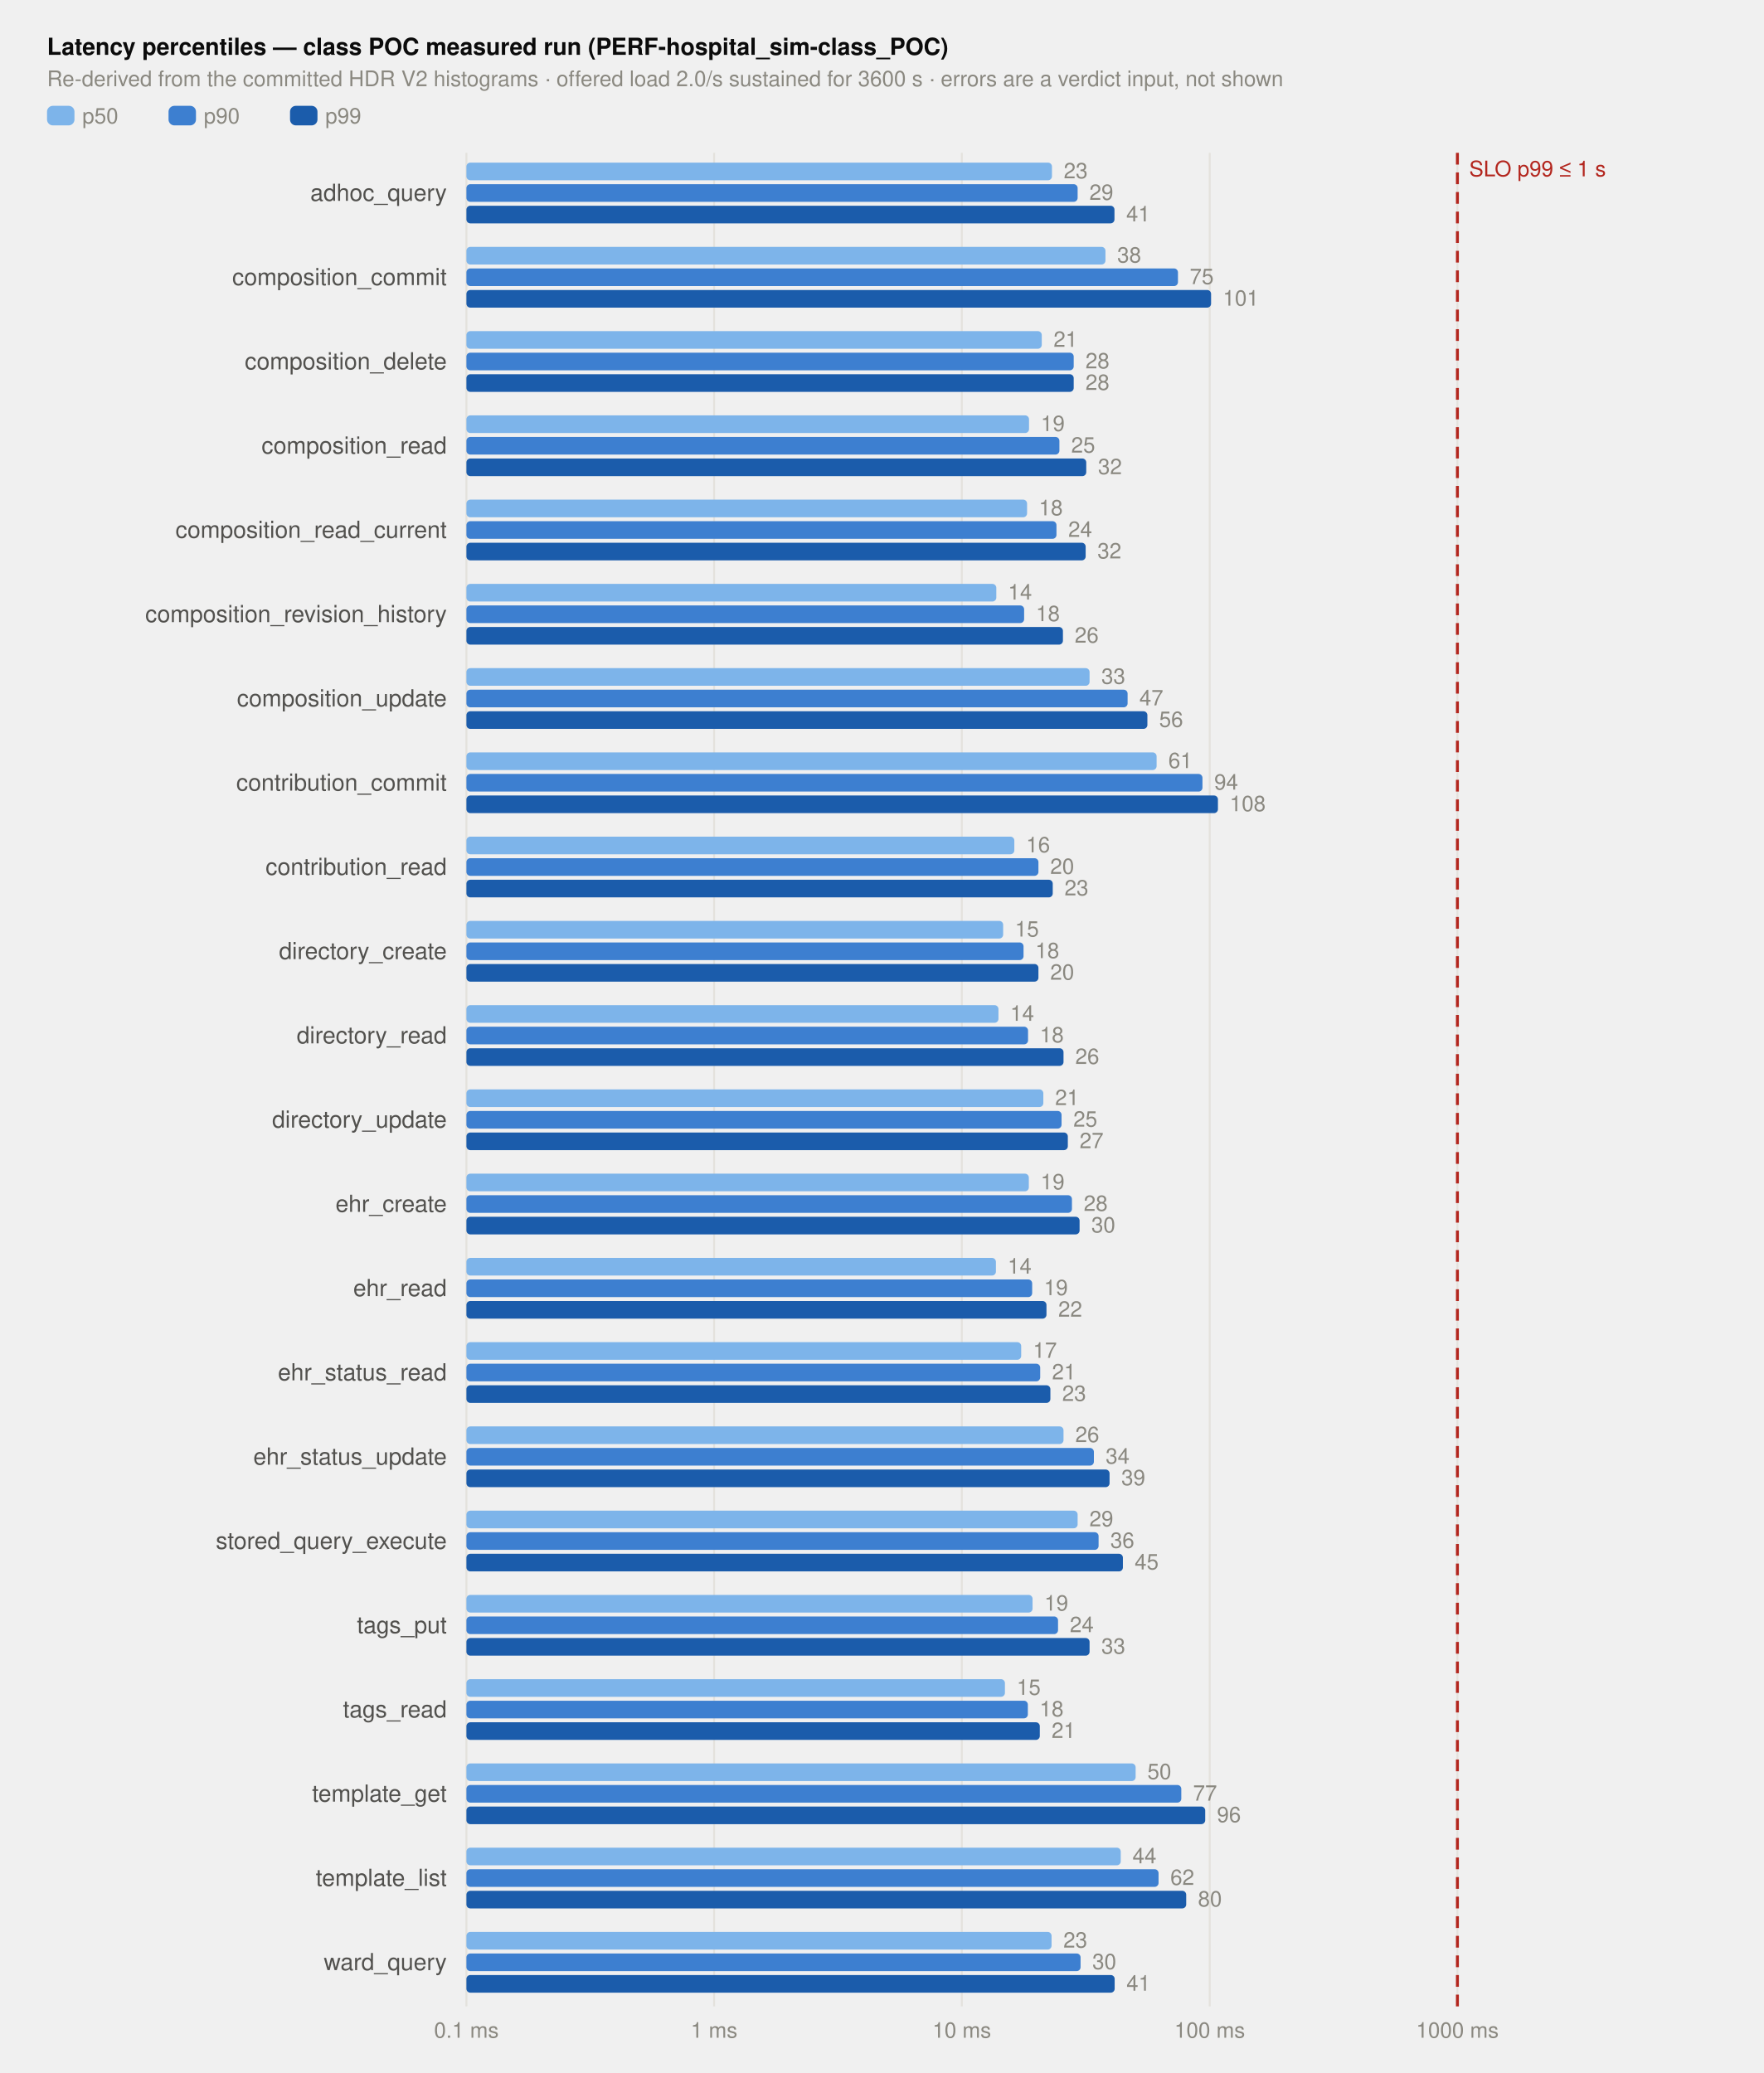
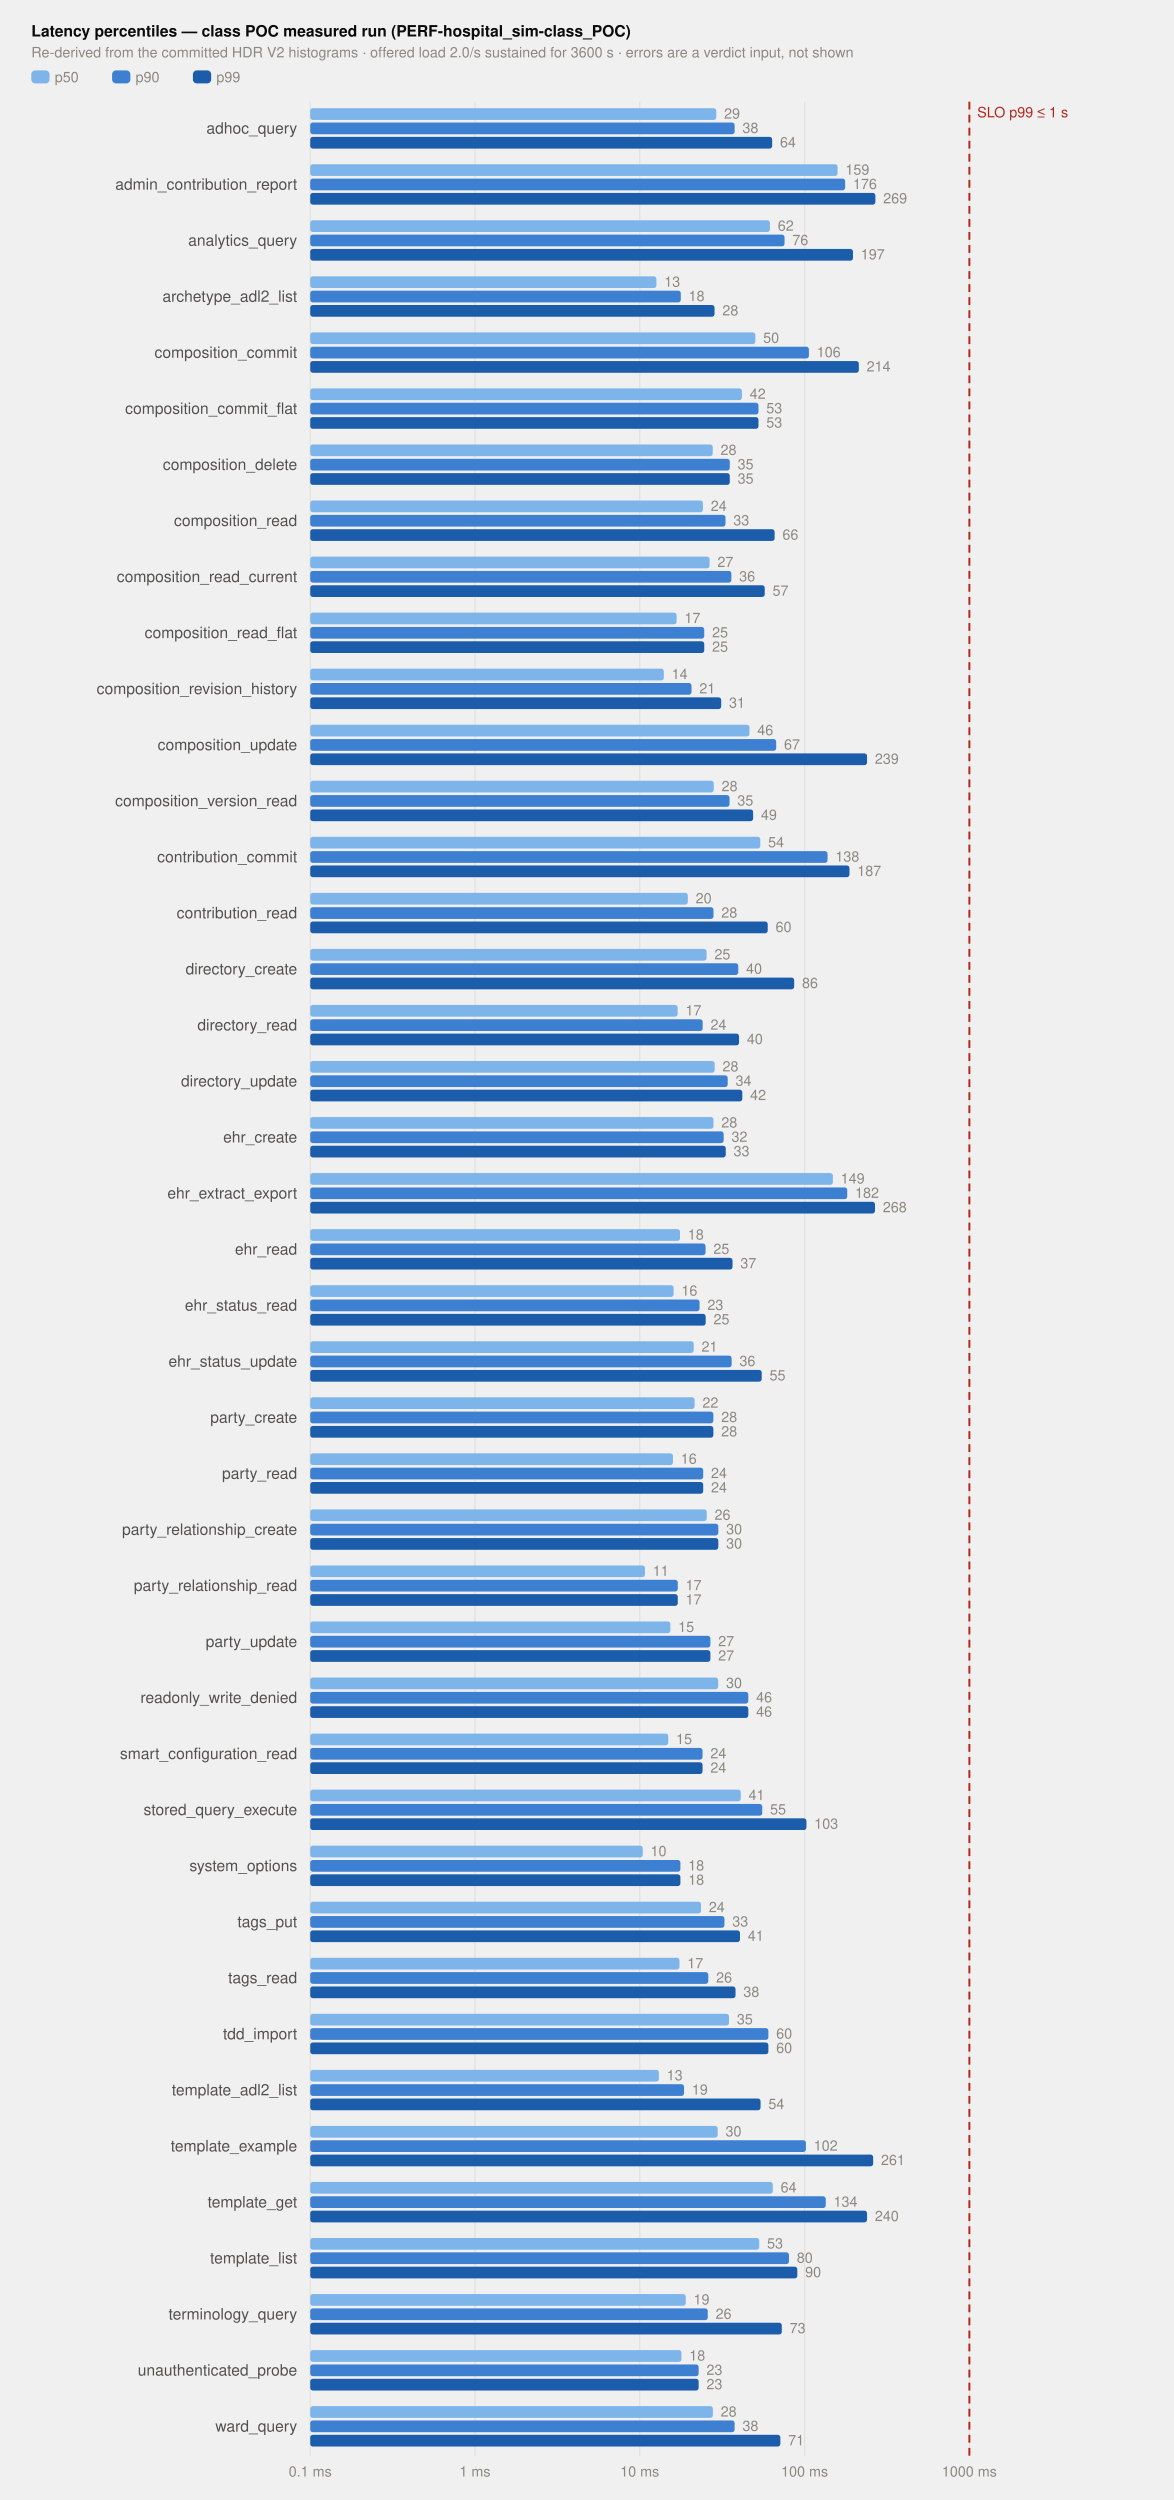
- <svg xmlns="http://www.w3.org/2000/svg" viewBox="0 0 900 1058" width="900" height="1058" role="img">
+ <svg xmlns="http://www.w3.org/2000/svg" viewBox="0 0 900 1918" width="900" height="1918" role="img">
  <style>
text { fill: #52514e; font: 12px -apple-system, 'Segoe UI', Helvetica, Arial, sans-serif; }
.title { fill: #0b0b0b; font-weight: 600; }
.muted { fill: #8a8880; font-size: 11px; }
.grid { stroke: #e4e2dd; stroke-width: 1; }
.p50 { fill: #7db4ea; } .p90 { fill: #3d7fd0; } .p99 { fill: #1b5cab; }
.measured { fill: #2a78d6; }
.floor { fill: none; stroke: #8a8880; stroke-width: 1.5; stroke-dasharray: 4 3; }
.earned { fill: #1baf7a; font-weight: 600; }
.notearned { fill: #b3261e; font-weight: 600; }
.slo { stroke: #b3261e; stroke-width: 1.5; stroke-dasharray: 6 4; }
.slotext { fill: #b3261e; font-size: 11px; }
.sut { stroke: #2a78d6; fill: none; stroke-width: 1.8; }
.db { stroke: #8a8880; fill: none; stroke-width: 1.6; stroke-dasharray: 5 3; }
.warm { fill: #efede8; }
.curve { stroke: #2a78d6; fill: none; stroke-width: 2; }
.cmp { stroke: #8a8880; fill: none; stroke-width: 2; stroke-dasharray: 7 4; }
.cmpfill { fill: #8a8880; }
.knee { stroke: #1baf7a; stroke-width: 2; stroke-dasharray: 2 3; }
@media (prefers-color-scheme: dark) {
text { fill: #c3c2b7; }
.title { fill: #ffffff; }
.muted { fill: #8f8e85; }
.grid { stroke: #3a3a38; }
.p50 { fill: #3d5f82; } .p90 { fill: #3987e5; } .p99 { fill: #9ec7ef; }
.measured { fill: #3987e5; }
.floor { stroke: #8f8e85; }
.earned { fill: #26c78d; }
.notearned { fill: #e5484d; }
.slo { stroke: #e5484d; }
.slotext { fill: #e5484d; }
.sut { stroke: #3987e5; }
.db { stroke: #8f8e85; }
.warm { fill: #2a2a28; }
.curve { stroke: #3987e5; }
.cmp { stroke: #8f8e85; }
.cmpfill { fill: #8f8e85; }
.knee { stroke: #26c78d; }
}
</style>
  <text x="24" y="28" class="title">Latency percentiles — class POC measured run (PERF-hospital_sim-class_POC)</text>
  <text x="24" y="44" class="muted">Re-derived from the committed HDR V2 histograms · offered load 2.0/s sustained for 3600 s · errors are a verdict input, not shown</text>
  <rect x="24" y="54" width="14" height="10" rx="3" class="p50" />
  <text x="42.0" y="63" class="muted">p50</text>
  <rect x="86" y="54" width="14" height="10" rx="3" class="p90" />
  <text x="104.0" y="63" class="muted">p90</text>
  <rect x="148" y="54" width="14" height="10" rx="3" class="p99" />
  <text x="166.0" y="63" class="muted">p99</text>
-   <line x1="238.0" y1="78" x2="238.0" y2="1024.0" class="grid" />
-   <text x="238.0" y="1040.0" class="muted" text-anchor="middle">0.1 ms</text>
-   <line x1="364.4" y1="78" x2="364.4" y2="1024.0" class="grid" />
-   <text x="364.4" y="1040.0" class="muted" text-anchor="middle">1 ms</text>
-   <line x1="490.8" y1="78" x2="490.8" y2="1024.0" class="grid" />
-   <text x="490.8" y="1040.0" class="muted" text-anchor="middle">10 ms</text>
-   <line x1="617.3" y1="78" x2="617.3" y2="1024.0" class="grid" />
-   <text x="617.3" y="1040.0" class="muted" text-anchor="middle">100 ms</text>
-   <line x1="743.7" y1="78" x2="743.7" y2="1024.0" class="grid" />
-   <text x="743.7" y="1040.0" class="muted" text-anchor="middle">1000 ms</text>
-   <line x1="743.7" y1="78" x2="743.7" y2="1024.0" class="slo" />
+   <line x1="238.0" y1="78" x2="238.0" y2="1884.0" class="grid" />
+   <text x="238.0" y="1900.0" class="muted" text-anchor="middle">0.1 ms</text>
+   <line x1="364.4" y1="78" x2="364.4" y2="1884.0" class="grid" />
+   <text x="364.4" y="1900.0" class="muted" text-anchor="middle">1 ms</text>
+   <line x1="490.8" y1="78" x2="490.8" y2="1884.0" class="grid" />
+   <text x="490.8" y="1900.0" class="muted" text-anchor="middle">10 ms</text>
+   <line x1="617.3" y1="78" x2="617.3" y2="1884.0" class="grid" />
+   <text x="617.3" y="1900.0" class="muted" text-anchor="middle">100 ms</text>
+   <line x1="743.7" y1="78" x2="743.7" y2="1884.0" class="grid" />
+   <text x="743.7" y="1900.0" class="muted" text-anchor="middle">1000 ms</text>
+   <line x1="743.7" y1="78" x2="743.7" y2="1884.0" class="slo" />
  <text x="749.7" y="90.0" class="slotext">SLO p99 ≤ 1 s</text>
  <text x="228.0" y="102.5" text-anchor="end">adhoc_query</text>
-   <rect x="238.0" y="83.0" width="298.8" height="9" rx="2" class="p50" />
-   <text x="542.8" y="91.0" class="muted">23</text>
-   <rect x="238.0" y="94.0" width="311.9" height="9" rx="2" class="p90" />
-   <text x="555.9" y="102.0" class="muted">29</text>
-   <rect x="238.0" y="105.0" width="330.7" height="9" rx="2" class="p99" />
-   <text x="574.7" y="113.0" class="muted">41</text>
-   <text x="228.0" y="145.5" text-anchor="end">composition_commit</text>
-   <rect x="238.0" y="126.0" width="326.1" height="9" rx="2" class="p50" />
-   <text x="570.1" y="134.0" class="muted">38</text>
-   <rect x="238.0" y="137.0" width="363.1" height="9" rx="2" class="p90" />
-   <text x="607.1" y="145.0" class="muted">75</text>
-   <rect x="238.0" y="148.0" width="380.0" height="9" rx="2" class="p99" />
-   <text x="624.0" y="156.0" class="muted">101</text>
-   <text x="228.0" y="188.5" text-anchor="end">composition_delete</text>
-   <rect x="238.0" y="169.0" width="293.6" height="9" rx="2" class="p50" />
-   <text x="537.6" y="177.0" class="muted">21</text>
-   <rect x="238.0" y="180.0" width="309.9" height="9" rx="2" class="p90" />
-   <text x="553.9" y="188.0" class="muted">28</text>
-   <rect x="238.0" y="191.0" width="309.9" height="9" rx="2" class="p99" />
-   <text x="553.9" y="199.0" class="muted">28</text>
-   <text x="228.0" y="231.5" text-anchor="end">composition_read</text>
-   <rect x="238.0" y="212.0" width="287.1" height="9" rx="2" class="p50" />
-   <text x="531.1" y="220.0" class="muted">19</text>
-   <rect x="238.0" y="223.0" width="302.6" height="9" rx="2" class="p90" />
-   <text x="546.6" y="231.0" class="muted">25</text>
-   <rect x="238.0" y="234.0" width="316.3" height="9" rx="2" class="p99" />
-   <text x="560.3" y="242.0" class="muted">32</text>
-   <text x="228.0" y="274.5" text-anchor="end">composition_read_current</text>
-   <rect x="238.0" y="255.0" width="286.1" height="9" rx="2" class="p50" />
-   <text x="530.1" y="263.0" class="muted">18</text>
-   <rect x="238.0" y="266.0" width="301.1" height="9" rx="2" class="p90" />
-   <text x="545.1" y="274.0" class="muted">24</text>
-   <rect x="238.0" y="277.0" width="316.0" height="9" rx="2" class="p99" />
-   <text x="560.0" y="285.0" class="muted">32</text>
-   <text x="228.0" y="317.5" text-anchor="end">composition_revision_history</text>
-   <rect x="238.0" y="298.0" width="270.4" height="9" rx="2" class="p50" />
-   <text x="514.4" y="306.0" class="muted">14</text>
-   <rect x="238.0" y="309.0" width="284.6" height="9" rx="2" class="p90" />
-   <text x="528.6" y="317.0" class="muted">18</text>
-   <rect x="238.0" y="320.0" width="304.4" height="9" rx="2" class="p99" />
-   <text x="548.4" y="328.0" class="muted">26</text>
-   <text x="228.0" y="360.5" text-anchor="end">composition_update</text>
-   <rect x="238.0" y="341.0" width="318.0" height="9" rx="2" class="p50" />
-   <text x="562.0" y="349.0" class="muted">33</text>
-   <rect x="238.0" y="352.0" width="337.4" height="9" rx="2" class="p90" />
-   <text x="581.4" y="360.0" class="muted">47</text>
-   <rect x="238.0" y="363.0" width="347.5" height="9" rx="2" class="p99" />
-   <text x="591.5" y="371.0" class="muted">56</text>
-   <text x="228.0" y="403.5" text-anchor="end">contribution_commit</text>
-   <rect x="238.0" y="384.0" width="352.2" height="9" rx="2" class="p50" />
-   <text x="596.2" y="392.0" class="muted">61</text>
-   <rect x="238.0" y="395.0" width="375.6" height="9" rx="2" class="p90" />
-   <text x="619.6" y="403.0" class="muted">94</text>
-   <rect x="238.0" y="406.0" width="383.5" height="9" rx="2" class="p99" />
-   <text x="627.5" y="414.0" class="muted">108</text>
-   <text x="228.0" y="446.5" text-anchor="end">contribution_read</text>
-   <rect x="238.0" y="427.0" width="279.6" height="9" rx="2" class="p50" />
-   <text x="523.6" y="435.0" class="muted">16</text>
-   <rect x="238.0" y="438.0" width="291.9" height="9" rx="2" class="p90" />
-   <text x="535.9" y="446.0" class="muted">20</text>
-   <rect x="238.0" y="449.0" width="299.2" height="9" rx="2" class="p99" />
-   <text x="543.2" y="457.0" class="muted">23</text>
-   <text x="228.0" y="489.5" text-anchor="end">directory_create</text>
-   <rect x="238.0" y="470.0" width="273.9" height="9" rx="2" class="p50" />
-   <text x="517.9" y="478.0" class="muted">15</text>
-   <rect x="238.0" y="481.0" width="284.3" height="9" rx="2" class="p90" />
-   <text x="528.3" y="489.0" class="muted">18</text>
-   <rect x="238.0" y="492.0" width="291.9" height="9" rx="2" class="p99" />
-   <text x="535.9" y="500.0" class="muted">20</text>
-   <text x="228.0" y="532.5" text-anchor="end">directory_read</text>
-   <rect x="238.0" y="513.0" width="271.5" height="9" rx="2" class="p50" />
-   <text x="515.5" y="521.0" class="muted">14</text>
-   <rect x="238.0" y="524.0" width="286.6" height="9" rx="2" class="p90" />
-   <text x="530.6" y="532.0" class="muted">18</text>
-   <rect x="238.0" y="535.0" width="304.7" height="9" rx="2" class="p99" />
-   <text x="548.7" y="543.0" class="muted">26</text>
-   <text x="228.0" y="575.5" text-anchor="end">directory_update</text>
-   <rect x="238.0" y="556.0" width="294.4" height="9" rx="2" class="p50" />
-   <text x="538.4" y="564.0" class="muted">21</text>
-   <rect x="238.0" y="567.0" width="303.7" height="9" rx="2" class="p90" />
-   <text x="547.7" y="575.0" class="muted">25</text>
-   <rect x="238.0" y="578.0" width="306.9" height="9" rx="2" class="p99" />
-   <text x="550.9" y="586.0" class="muted">27</text>
-   <text x="228.0" y="618.5" text-anchor="end">ehr_create</text>
-   <rect x="238.0" y="599.0" width="287.0" height="9" rx="2" class="p50" />
-   <text x="531.0" y="607.0" class="muted">19</text>
-   <rect x="238.0" y="610.0" width="309.0" height="9" rx="2" class="p90" />
-   <text x="553.0" y="618.0" class="muted">28</text>
-   <rect x="238.0" y="621.0" width="312.9" height="9" rx="2" class="p99" />
-   <text x="556.9" y="629.0" class="muted">30</text>
-   <text x="228.0" y="661.5" text-anchor="end">ehr_read</text>
-   <rect x="238.0" y="642.0" width="270.2" height="9" rx="2" class="p50" />
-   <text x="514.2" y="650.0" class="muted">14</text>
-   <rect x="238.0" y="653.0" width="288.7" height="9" rx="2" class="p90" />
-   <text x="532.7" y="661.0" class="muted">19</text>
-   <rect x="238.0" y="664.0" width="296.0" height="9" rx="2" class="p99" />
-   <text x="540.0" y="672.0" class="muted">22</text>
-   <text x="228.0" y="704.5" text-anchor="end">ehr_status_read</text>
-   <rect x="238.0" y="685.0" width="283.1" height="9" rx="2" class="p50" />
-   <text x="527.1" y="693.0" class="muted">17</text>
-   <rect x="238.0" y="696.0" width="292.8" height="9" rx="2" class="p90" />
-   <text x="536.8" y="704.0" class="muted">21</text>
-   <rect x="238.0" y="707.0" width="298.0" height="9" rx="2" class="p99" />
-   <text x="542.0" y="715.0" class="muted">23</text>
-   <text x="228.0" y="747.5" text-anchor="end">ehr_status_update</text>
-   <rect x="238.0" y="728.0" width="304.7" height="9" rx="2" class="p50" />
-   <text x="548.7" y="736.0" class="muted">26</text>
-   <rect x="238.0" y="739.0" width="320.2" height="9" rx="2" class="p90" />
-   <text x="564.2" y="747.0" class="muted">34</text>
-   <rect x="238.0" y="750.0" width="328.2" height="9" rx="2" class="p99" />
-   <text x="572.2" y="758.0" class="muted">39</text>
-   <text x="228.0" y="790.5" text-anchor="end">stored_query_execute</text>
-   <rect x="238.0" y="771.0" width="311.9" height="9" rx="2" class="p50" />
-   <text x="555.9" y="779.0" class="muted">29</text>
-   <rect x="238.0" y="782.0" width="322.6" height="9" rx="2" class="p90" />
-   <text x="566.6" y="790.0" class="muted">36</text>
-   <rect x="238.0" y="793.0" width="335.0" height="9" rx="2" class="p99" />
-   <text x="579.0" y="801.0" class="muted">45</text>
-   <text x="228.0" y="833.5" text-anchor="end">tags_put</text>
-   <rect x="238.0" y="814.0" width="288.9" height="9" rx="2" class="p50" />
-   <text x="532.9" y="822.0" class="muted">19</text>
-   <rect x="238.0" y="825.0" width="301.9" height="9" rx="2" class="p90" />
-   <text x="545.9" y="833.0" class="muted">24</text>
-   <rect x="238.0" y="836.0" width="318.0" height="9" rx="2" class="p99" />
-   <text x="562.0" y="844.0" class="muted">33</text>
-   <text x="228.0" y="876.5" text-anchor="end">tags_read</text>
-   <rect x="238.0" y="857.0" width="274.8" height="9" rx="2" class="p50" />
-   <text x="518.8" y="865.0" class="muted">15</text>
-   <rect x="238.0" y="868.0" width="286.5" height="9" rx="2" class="p90" />
-   <text x="530.5" y="876.0" class="muted">18</text>
-   <rect x="238.0" y="879.0" width="292.6" height="9" rx="2" class="p99" />
-   <text x="536.6" y="887.0" class="muted">21</text>
-   <text x="228.0" y="919.5" text-anchor="end">template_get</text>
-   <rect x="238.0" y="900.0" width="341.5" height="9" rx="2" class="p50" />
-   <text x="585.5" y="908.0" class="muted">50</text>
-   <rect x="238.0" y="911.0" width="364.8" height="9" rx="2" class="p90" />
-   <text x="608.8" y="919.0" class="muted">77</text>
-   <rect x="238.0" y="922.0" width="377.0" height="9" rx="2" class="p99" />
-   <text x="621.0" y="930.0" class="muted">96</text>
-   <text x="228.0" y="962.5" text-anchor="end">template_list</text>
-   <rect x="238.0" y="943.0" width="333.9" height="9" rx="2" class="p50" />
-   <text x="577.9" y="951.0" class="muted">44</text>
-   <rect x="238.0" y="954.0" width="353.2" height="9" rx="2" class="p90" />
-   <text x="597.2" y="962.0" class="muted">62</text>
-   <rect x="238.0" y="965.0" width="367.3" height="9" rx="2" class="p99" />
-   <text x="611.3" y="973.0" class="muted">80</text>
-   <text x="228.0" y="1005.5" text-anchor="end">ward_query</text>
-   <rect x="238.0" y="986.0" width="298.6" height="9" rx="2" class="p50" />
-   <text x="542.6" y="994.0" class="muted">23</text>
-   <rect x="238.0" y="997.0" width="313.4" height="9" rx="2" class="p90" />
-   <text x="557.4" y="1005.0" class="muted">30</text>
-   <rect x="238.0" y="1008.0" width="330.8" height="9" rx="2" class="p99" />
-   <text x="574.8" y="1016.0" class="muted">41</text>
+   <rect x="238.0" y="83.0" width="311.5" height="9" rx="2" class="p50" />
+   <text x="555.5" y="91.0" class="muted">29</text>
+   <rect x="238.0" y="94.0" width="325.6" height="9" rx="2" class="p90" />
+   <text x="569.6" y="102.0" class="muted">38</text>
+   <rect x="238.0" y="105.0" width="354.4" height="9" rx="2" class="p99" />
+   <text x="598.4" y="113.0" class="muted">64</text>
+   <text x="228.0" y="145.5" text-anchor="end">admin_contribution_report</text>
+   <rect x="238.0" y="126.0" width="404.6" height="9" rx="2" class="p50" />
+   <text x="648.6" y="134.0" class="muted">159</text>
+   <rect x="238.0" y="137.0" width="410.4" height="9" rx="2" class="p90" />
+   <text x="654.4" y="145.0" class="muted">176</text>
+   <rect x="238.0" y="148.0" width="433.6" height="9" rx="2" class="p99" />
+   <text x="677.6" y="156.0" class="muted">269</text>
+   <text x="228.0" y="188.5" text-anchor="end">analytics_query</text>
+   <rect x="238.0" y="169.0" width="352.7" height="9" rx="2" class="p50" />
+   <text x="596.7" y="177.0" class="muted">62</text>
+   <rect x="238.0" y="180.0" width="363.9" height="9" rx="2" class="p90" />
+   <text x="607.9" y="188.0" class="muted">76</text>
+   <rect x="238.0" y="191.0" width="416.4" height="9" rx="2" class="p99" />
+   <text x="660.4" y="199.0" class="muted">197</text>
+   <text x="228.0" y="231.5" text-anchor="end">archetype_adl2_list</text>
+   <rect x="238.0" y="212.0" width="265.6" height="9" rx="2" class="p50" />
+   <text x="509.6" y="220.0" class="muted">13</text>
+   <rect x="238.0" y="223.0" width="284.3" height="9" rx="2" class="p90" />
+   <text x="528.3" y="231.0" class="muted">18</text>
+   <rect x="238.0" y="234.0" width="310.2" height="9" rx="2" class="p99" />
+   <text x="554.2" y="242.0" class="muted">28</text>
+   <text x="228.0" y="274.5" text-anchor="end">composition_commit</text>
+   <rect x="238.0" y="255.0" width="341.5" height="9" rx="2" class="p50" />
+   <text x="585.5" y="263.0" class="muted">50</text>
+   <rect x="238.0" y="266.0" width="382.6" height="9" rx="2" class="p90" />
+   <text x="626.6" y="274.0" class="muted">106</text>
+   <rect x="238.0" y="277.0" width="420.9" height="9" rx="2" class="p99" />
+   <text x="664.9" y="285.0" class="muted">214</text>
+   <text x="228.0" y="317.5" text-anchor="end">composition_commit_flat</text>
+   <rect x="238.0" y="298.0" width="331.2" height="9" rx="2" class="p50" />
+   <text x="575.2" y="306.0" class="muted">42</text>
+   <rect x="238.0" y="309.0" width="343.9" height="9" rx="2" class="p90" />
+   <text x="587.9" y="317.0" class="muted">53</text>
+   <rect x="238.0" y="320.0" width="343.9" height="9" rx="2" class="p99" />
+   <text x="587.9" y="328.0" class="muted">53</text>
+   <text x="228.0" y="360.5" text-anchor="end">composition_delete</text>
+   <rect x="238.0" y="341.0" width="308.8" height="9" rx="2" class="p50" />
+   <text x="552.8" y="349.0" class="muted">28</text>
+   <rect x="238.0" y="352.0" width="321.9" height="9" rx="2" class="p90" />
+   <text x="565.9" y="360.0" class="muted">35</text>
+   <rect x="238.0" y="363.0" width="321.9" height="9" rx="2" class="p99" />
+   <text x="565.9" y="371.0" class="muted">35</text>
+   <text x="228.0" y="403.5" text-anchor="end">composition_read</text>
+   <rect x="238.0" y="384.0" width="301.3" height="9" rx="2" class="p50" />
+   <text x="545.3" y="392.0" class="muted">24</text>
+   <rect x="238.0" y="395.0" width="318.6" height="9" rx="2" class="p90" />
+   <text x="562.6" y="403.0" class="muted">33</text>
+   <rect x="238.0" y="406.0" width="356.3" height="9" rx="2" class="p99" />
+   <text x="600.3" y="414.0" class="muted">66</text>
+   <text x="228.0" y="446.5" text-anchor="end">composition_read_current</text>
+   <rect x="238.0" y="427.0" width="306.4" height="9" rx="2" class="p50" />
+   <text x="550.4" y="435.0" class="muted">27</text>
+   <rect x="238.0" y="438.0" width="323.1" height="9" rx="2" class="p90" />
+   <text x="567.1" y="446.0" class="muted">36</text>
+   <rect x="238.0" y="449.0" width="348.7" height="9" rx="2" class="p99" />
+   <text x="592.7" y="457.0" class="muted">57</text>
+   <text x="228.0" y="489.5" text-anchor="end">composition_read_flat</text>
+   <rect x="238.0" y="470.0" width="281.1" height="9" rx="2" class="p50" />
+   <text x="525.1" y="478.0" class="muted">17</text>
+   <rect x="238.0" y="481.0" width="302.3" height="9" rx="2" class="p90" />
+   <text x="546.3" y="489.0" class="muted">25</text>
+   <rect x="238.0" y="492.0" width="302.3" height="9" rx="2" class="p99" />
+   <text x="546.3" y="500.0" class="muted">25</text>
+   <text x="228.0" y="532.5" text-anchor="end">composition_revision_history</text>
+   <rect x="238.0" y="513.0" width="271.3" height="9" rx="2" class="p50" />
+   <text x="515.3" y="521.0" class="muted">14</text>
+   <rect x="238.0" y="524.0" width="292.5" height="9" rx="2" class="p90" />
+   <text x="536.5" y="532.0" class="muted">21</text>
+   <rect x="238.0" y="535.0" width="315.3" height="9" rx="2" class="p99" />
+   <text x="559.3" y="543.0" class="muted">31</text>
+   <text x="228.0" y="575.5" text-anchor="end">composition_update</text>
+   <rect x="238.0" y="556.0" width="337.0" height="9" rx="2" class="p50" />
+   <text x="581.0" y="564.0" class="muted">46</text>
+   <rect x="238.0" y="567.0" width="357.5" height="9" rx="2" class="p90" />
+   <text x="601.5" y="575.0" class="muted">67</text>
+   <rect x="238.0" y="578.0" width="427.2" height="9" rx="2" class="p99" />
+   <text x="671.2" y="586.0" class="muted">239</text>
+   <text x="228.0" y="618.5" text-anchor="end">composition_version_read</text>
+   <rect x="238.0" y="599.0" width="309.6" height="9" rx="2" class="p50" />
+   <text x="553.6" y="607.0" class="muted">28</text>
+   <rect x="238.0" y="610.0" width="321.7" height="9" rx="2" class="p90" />
+   <text x="565.7" y="618.0" class="muted">35</text>
+   <rect x="238.0" y="621.0" width="339.8" height="9" rx="2" class="p99" />
+   <text x="583.8" y="629.0" class="muted">49</text>
+   <text x="228.0" y="661.5" text-anchor="end">contribution_commit</text>
+   <rect x="238.0" y="642.0" width="345.3" height="9" rx="2" class="p50" />
+   <text x="589.3" y="650.0" class="muted">54</text>
+   <rect x="238.0" y="653.0" width="396.9" height="9" rx="2" class="p90" />
+   <text x="640.9" y="661.0" class="muted">138</text>
+   <rect x="238.0" y="664.0" width="413.7" height="9" rx="2" class="p99" />
+   <text x="657.7" y="672.0" class="muted">187</text>
+   <text x="228.0" y="704.5" text-anchor="end">contribution_read</text>
+   <rect x="238.0" y="685.0" width="289.7" height="9" rx="2" class="p50" />
+   <text x="533.7" y="693.0" class="muted">20</text>
+   <rect x="238.0" y="696.0" width="309.4" height="9" rx="2" class="p90" />
+   <text x="553.4" y="704.0" class="muted">28</text>
+   <rect x="238.0" y="707.0" width="351.0" height="9" rx="2" class="p99" />
+   <text x="595.0" y="715.0" class="muted">60</text>
+   <text x="228.0" y="747.5" text-anchor="end">directory_create</text>
+   <rect x="238.0" y="728.0" width="304.1" height="9" rx="2" class="p50" />
+   <text x="548.1" y="736.0" class="muted">25</text>
+   <rect x="238.0" y="739.0" width="328.4" height="9" rx="2" class="p90" />
+   <text x="572.4" y="747.0" class="muted">40</text>
+   <rect x="238.0" y="750.0" width="371.3" height="9" rx="2" class="p99" />
+   <text x="615.3" y="758.0" class="muted">86</text>
+   <text x="228.0" y="790.5" text-anchor="end">directory_read</text>
+   <rect x="238.0" y="771.0" width="281.9" height="9" rx="2" class="p50" />
+   <text x="525.9" y="779.0" class="muted">17</text>
+   <rect x="238.0" y="782.0" width="301.1" height="9" rx="2" class="p90" />
+   <text x="545.1" y="790.0" class="muted">24</text>
+   <rect x="238.0" y="793.0" width="329.0" height="9" rx="2" class="p99" />
+   <text x="573.0" y="801.0" class="muted">40</text>
+   <text x="228.0" y="833.5" text-anchor="end">directory_update</text>
+   <rect x="238.0" y="814.0" width="310.3" height="9" rx="2" class="p50" />
+   <text x="554.3" y="822.0" class="muted">28</text>
+   <rect x="238.0" y="825.0" width="320.3" height="9" rx="2" class="p90" />
+   <text x="564.3" y="833.0" class="muted">34</text>
+   <rect x="238.0" y="836.0" width="331.5" height="9" rx="2" class="p99" />
+   <text x="575.5" y="844.0" class="muted">42</text>
+   <text x="228.0" y="876.5" text-anchor="end">ehr_create</text>
+   <rect x="238.0" y="857.0" width="309.4" height="9" rx="2" class="p50" />
+   <text x="553.4" y="865.0" class="muted">28</text>
+   <rect x="238.0" y="868.0" width="317.2" height="9" rx="2" class="p90" />
+   <text x="561.2" y="876.0" class="muted">32</text>
+   <rect x="238.0" y="879.0" width="318.8" height="9" rx="2" class="p99" />
+   <text x="562.8" y="887.0" class="muted">33</text>
+   <text x="228.0" y="919.5" text-anchor="end">ehr_extract_export</text>
+   <rect x="238.0" y="900.0" width="401.0" height="9" rx="2" class="p50" />
+   <text x="645.0" y="908.0" class="muted">149</text>
+   <rect x="238.0" y="911.0" width="412.0" height="9" rx="2" class="p90" />
+   <text x="656.0" y="919.0" class="muted">182</text>
+   <rect x="238.0" y="922.0" width="433.3" height="9" rx="2" class="p99" />
+   <text x="677.3" y="930.0" class="muted">268</text>
+   <text x="228.0" y="962.5" text-anchor="end">ehr_read</text>
+   <rect x="238.0" y="943.0" width="283.7" height="9" rx="2" class="p50" />
+   <text x="527.7" y="951.0" class="muted">18</text>
+   <rect x="238.0" y="954.0" width="303.3" height="9" rx="2" class="p90" />
+   <text x="547.3" y="962.0" class="muted">25</text>
+   <rect x="238.0" y="965.0" width="324.0" height="9" rx="2" class="p99" />
+   <text x="568.0" y="973.0" class="muted">37</text>
+   <text x="228.0" y="1005.5" text-anchor="end">ehr_status_read</text>
+   <rect x="238.0" y="986.0" width="278.8" height="9" rx="2" class="p50" />
+   <text x="522.8" y="994.0" class="muted">16</text>
+   <rect x="238.0" y="997.0" width="298.7" height="9" rx="2" class="p90" />
+   <text x="542.7" y="1005.0" class="muted">23</text>
+   <rect x="238.0" y="1008.0" width="303.4" height="9" rx="2" class="p99" />
+   <text x="547.4" y="1016.0" class="muted">25</text>
+   <text x="228.0" y="1048.5" text-anchor="end">ehr_status_update</text>
+   <rect x="238.0" y="1029.0" width="294.2" height="9" rx="2" class="p50" />
+   <text x="538.2" y="1037.0" class="muted">21</text>
+   <rect x="238.0" y="1040.0" width="323.3" height="9" rx="2" class="p90" />
+   <text x="567.3" y="1048.0" class="muted">36</text>
+   <rect x="238.0" y="1051.0" width="346.4" height="9" rx="2" class="p99" />
+   <text x="590.4" y="1059.0" class="muted">55</text>
+   <text x="228.0" y="1091.5" text-anchor="end">party_create</text>
+   <rect x="238.0" y="1072.0" width="294.9" height="9" rx="2" class="p50" />
+   <text x="538.9" y="1080.0" class="muted">22</text>
+   <rect x="238.0" y="1083.0" width="309.3" height="9" rx="2" class="p90" />
+   <text x="553.3" y="1091.0" class="muted">28</text>
+   <rect x="238.0" y="1094.0" width="309.3" height="9" rx="2" class="p99" />
+   <text x="553.3" y="1102.0" class="muted">28</text>
+   <text x="228.0" y="1134.5" text-anchor="end">party_read</text>
+   <rect x="238.0" y="1115.0" width="278.3" height="9" rx="2" class="p50" />
+   <text x="522.3" y="1123.0" class="muted">16</text>
+   <rect x="238.0" y="1126.0" width="301.5" height="9" rx="2" class="p90" />
+   <text x="545.5" y="1134.0" class="muted">24</text>
+   <rect x="238.0" y="1137.0" width="301.5" height="9" rx="2" class="p99" />
+   <text x="545.5" y="1145.0" class="muted">24</text>
+   <text x="228.0" y="1177.5" text-anchor="end">party_relationship_create</text>
+   <rect x="238.0" y="1158.0" width="304.2" height="9" rx="2" class="p50" />
+   <text x="548.2" y="1166.0" class="muted">26</text>
+   <rect x="238.0" y="1169.0" width="313.1" height="9" rx="2" class="p90" />
+   <text x="557.1" y="1177.0" class="muted">30</text>
+   <rect x="238.0" y="1180.0" width="313.1" height="9" rx="2" class="p99" />
+   <text x="557.1" y="1188.0" class="muted">30</text>
+   <text x="228.0" y="1220.5" text-anchor="end">party_relationship_read</text>
+   <rect x="238.0" y="1201.0" width="256.8" height="9" rx="2" class="p50" />
+   <text x="500.8" y="1209.0" class="muted">11</text>
+   <rect x="238.0" y="1212.0" width="282.0" height="9" rx="2" class="p90" />
+   <text x="526.0" y="1220.0" class="muted">17</text>
+   <rect x="238.0" y="1223.0" width="282.0" height="9" rx="2" class="p99" />
+   <text x="526.0" y="1231.0" class="muted">17</text>
+   <text x="228.0" y="1263.5" text-anchor="end">party_update</text>
+   <rect x="238.0" y="1244.0" width="276.3" height="9" rx="2" class="p50" />
+   <text x="520.3" y="1252.0" class="muted">15</text>
+   <rect x="238.0" y="1255.0" width="307.0" height="9" rx="2" class="p90" />
+   <text x="551.0" y="1263.0" class="muted">27</text>
+   <rect x="238.0" y="1266.0" width="307.0" height="9" rx="2" class="p99" />
+   <text x="551.0" y="1274.0" class="muted">27</text>
+   <text x="228.0" y="1306.5" text-anchor="end">readonly_write_denied</text>
+   <rect x="238.0" y="1287.0" width="313.0" height="9" rx="2" class="p50" />
+   <text x="557.0" y="1295.0" class="muted">30</text>
+   <rect x="238.0" y="1298.0" width="336.1" height="9" rx="2" class="p90" />
+   <text x="580.1" y="1306.0" class="muted">46</text>
+   <rect x="238.0" y="1309.0" width="336.1" height="9" rx="2" class="p99" />
+   <text x="580.1" y="1317.0" class="muted">46</text>
+   <text x="228.0" y="1349.5" text-anchor="end">smart_configuration_read</text>
+   <rect x="238.0" y="1330.0" width="274.7" height="9" rx="2" class="p50" />
+   <text x="518.7" y="1338.0" class="muted">15</text>
+   <rect x="238.0" y="1341.0" width="301.0" height="9" rx="2" class="p90" />
+   <text x="545.0" y="1349.0" class="muted">24</text>
+   <rect x="238.0" y="1352.0" width="301.0" height="9" rx="2" class="p99" />
+   <text x="545.0" y="1360.0" class="muted">24</text>
+   <text x="228.0" y="1392.5" text-anchor="end">stored_query_execute</text>
+   <rect x="238.0" y="1373.0" width="330.3" height="9" rx="2" class="p50" />
+   <text x="574.3" y="1381.0" class="muted">41</text>
+   <rect x="238.0" y="1384.0" width="346.8" height="9" rx="2" class="p90" />
+   <text x="590.8" y="1392.0" class="muted">55</text>
+   <rect x="238.0" y="1395.0" width="380.7" height="9" rx="2" class="p99" />
+   <text x="624.7" y="1403.0" class="muted">103</text>
+   <text x="228.0" y="1435.5" text-anchor="end">system_options</text>
+   <rect x="238.0" y="1416.0" width="255.1" height="9" rx="2" class="p50" />
+   <text x="499.1" y="1424.0" class="muted">10</text>
+   <rect x="238.0" y="1427.0" width="284.0" height="9" rx="2" class="p90" />
+   <text x="528.0" y="1435.0" class="muted">18</text>
+   <rect x="238.0" y="1438.0" width="284.0" height="9" rx="2" class="p99" />
+   <text x="528.0" y="1446.0" class="muted">18</text>
+   <text x="228.0" y="1478.5" text-anchor="end">tags_put</text>
+   <rect x="238.0" y="1459.0" width="299.8" height="9" rx="2" class="p50" />
+   <text x="543.8" y="1467.0" class="muted">24</text>
+   <rect x="238.0" y="1470.0" width="317.8" height="9" rx="2" class="p90" />
+   <text x="561.8" y="1478.0" class="muted">33</text>
+   <rect x="238.0" y="1481.0" width="329.7" height="9" rx="2" class="p99" />
+   <text x="573.7" y="1489.0" class="muted">41</text>
+   <text x="228.0" y="1521.5" text-anchor="end">tags_read</text>
+   <rect x="238.0" y="1502.0" width="283.3" height="9" rx="2" class="p50" />
+   <text x="527.3" y="1510.0" class="muted">17</text>
+   <rect x="238.0" y="1513.0" width="305.4" height="9" rx="2" class="p90" />
+   <text x="549.4" y="1521.0" class="muted">26</text>
+   <rect x="238.0" y="1524.0" width="326.3" height="9" rx="2" class="p99" />
+   <text x="570.3" y="1532.0" class="muted">38</text>
+   <text x="228.0" y="1564.5" text-anchor="end">tdd_import</text>
+   <rect x="238.0" y="1545.0" width="321.3" height="9" rx="2" class="p50" />
+   <text x="565.3" y="1553.0" class="muted">35</text>
+   <rect x="238.0" y="1556.0" width="351.5" height="9" rx="2" class="p90" />
+   <text x="595.5" y="1564.0" class="muted">60</text>
+   <rect x="238.0" y="1567.0" width="351.5" height="9" rx="2" class="p99" />
+   <text x="595.5" y="1575.0" class="muted">60</text>
+   <text x="228.0" y="1607.5" text-anchor="end">template_adl2_list</text>
+   <rect x="238.0" y="1588.0" width="267.5" height="9" rx="2" class="p50" />
+   <text x="511.5" y="1596.0" class="muted">13</text>
+   <rect x="238.0" y="1599.0" width="286.8" height="9" rx="2" class="p90" />
+   <text x="530.8" y="1607.0" class="muted">19</text>
+   <rect x="238.0" y="1610.0" width="345.5" height="9" rx="2" class="p99" />
+   <text x="589.5" y="1618.0" class="muted">54</text>
+   <text x="228.0" y="1650.5" text-anchor="end">template_example</text>
+   <rect x="238.0" y="1631.0" width="312.6" height="9" rx="2" class="p50" />
+   <text x="556.6" y="1639.0" class="muted">30</text>
+   <rect x="238.0" y="1642.0" width="380.3" height="9" rx="2" class="p90" />
+   <text x="624.3" y="1650.0" class="muted">102</text>
+   <rect x="238.0" y="1653.0" width="431.9" height="9" rx="2" class="p99" />
+   <text x="675.9" y="1661.0" class="muted">261</text>
+   <text x="228.0" y="1693.5" text-anchor="end">template_get</text>
+   <rect x="238.0" y="1674.0" width="354.9" height="9" rx="2" class="p50" />
+   <text x="598.9" y="1682.0" class="muted">64</text>
+   <rect x="238.0" y="1685.0" width="395.5" height="9" rx="2" class="p90" />
+   <text x="639.5" y="1693.0" class="muted">134</text>
+   <rect x="238.0" y="1696.0" width="427.2" height="9" rx="2" class="p99" />
+   <text x="671.2" y="1704.0" class="muted">240</text>
+   <text x="228.0" y="1736.5" text-anchor="end">template_list</text>
+   <rect x="238.0" y="1717.0" width="344.5" height="9" rx="2" class="p50" />
+   <text x="588.5" y="1725.0" class="muted">53</text>
+   <rect x="238.0" y="1728.0" width="367.3" height="9" rx="2" class="p90" />
+   <text x="611.3" y="1736.0" class="muted">80</text>
+   <rect x="238.0" y="1739.0" width="373.7" height="9" rx="2" class="p99" />
+   <text x="617.7" y="1747.0" class="muted">90</text>
+   <text x="228.0" y="1779.5" text-anchor="end">terminology_query</text>
+   <rect x="238.0" y="1760.0" width="288.1" height="9" rx="2" class="p50" />
+   <text x="532.1" y="1768.0" class="muted">19</text>
+   <rect x="238.0" y="1771.0" width="305.0" height="9" rx="2" class="p90" />
+   <text x="549.0" y="1779.0" class="muted">26</text>
+   <rect x="238.0" y="1782.0" width="361.8" height="9" rx="2" class="p99" />
+   <text x="605.8" y="1790.0" class="muted">73</text>
+   <text x="228.0" y="1822.5" text-anchor="end">unauthenticated_probe</text>
+   <rect x="238.0" y="1803.0" width="284.8" height="9" rx="2" class="p50" />
+   <text x="528.8" y="1811.0" class="muted">18</text>
+   <rect x="238.0" y="1814.0" width="298.0" height="9" rx="2" class="p90" />
+   <text x="542.0" y="1822.0" class="muted">23</text>
+   <rect x="238.0" y="1825.0" width="298.0" height="9" rx="2" class="p99" />
+   <text x="542.0" y="1833.0" class="muted">23</text>
+   <text x="228.0" y="1865.5" text-anchor="end">ward_query</text>
+   <rect x="238.0" y="1846.0" width="308.9" height="9" rx="2" class="p50" />
+   <text x="552.9" y="1854.0" class="muted">28</text>
+   <rect x="238.0" y="1857.0" width="325.6" height="9" rx="2" class="p90" />
+   <text x="569.6" y="1865.0" class="muted">38</text>
+   <rect x="238.0" y="1868.0" width="360.7" height="9" rx="2" class="p99" />
+   <text x="604.7" y="1876.0" class="muted">71</text>
</svg>
